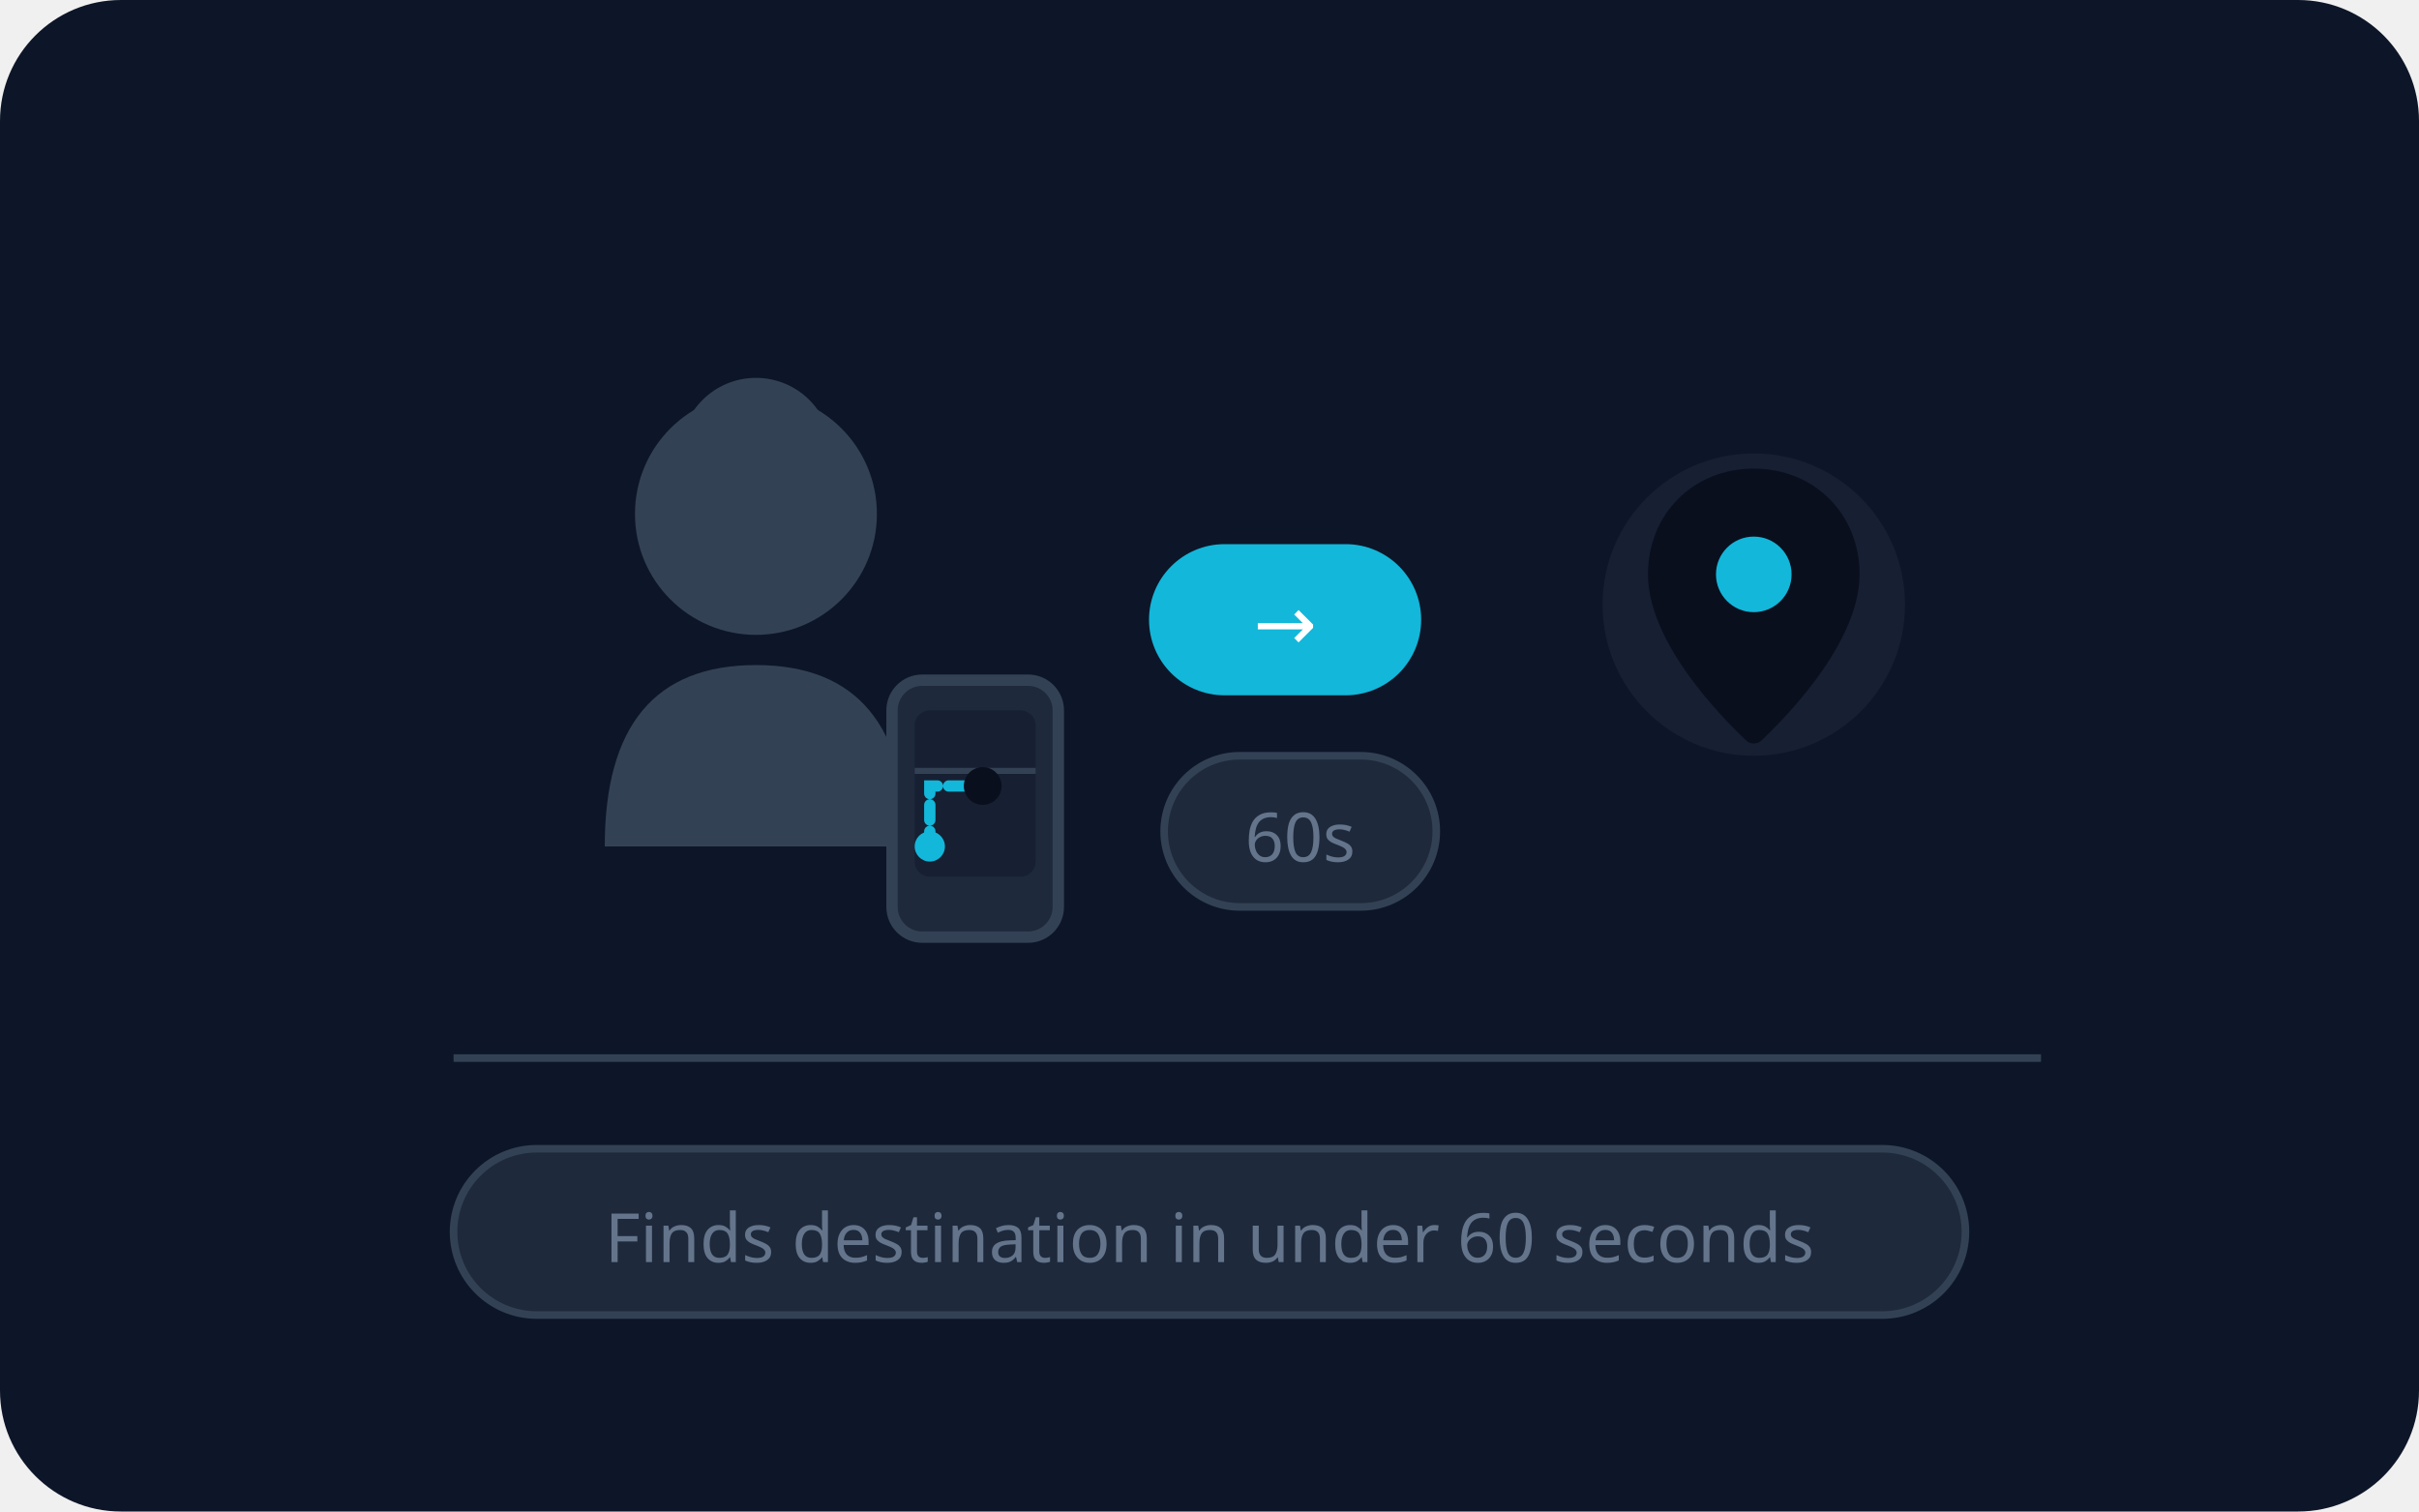
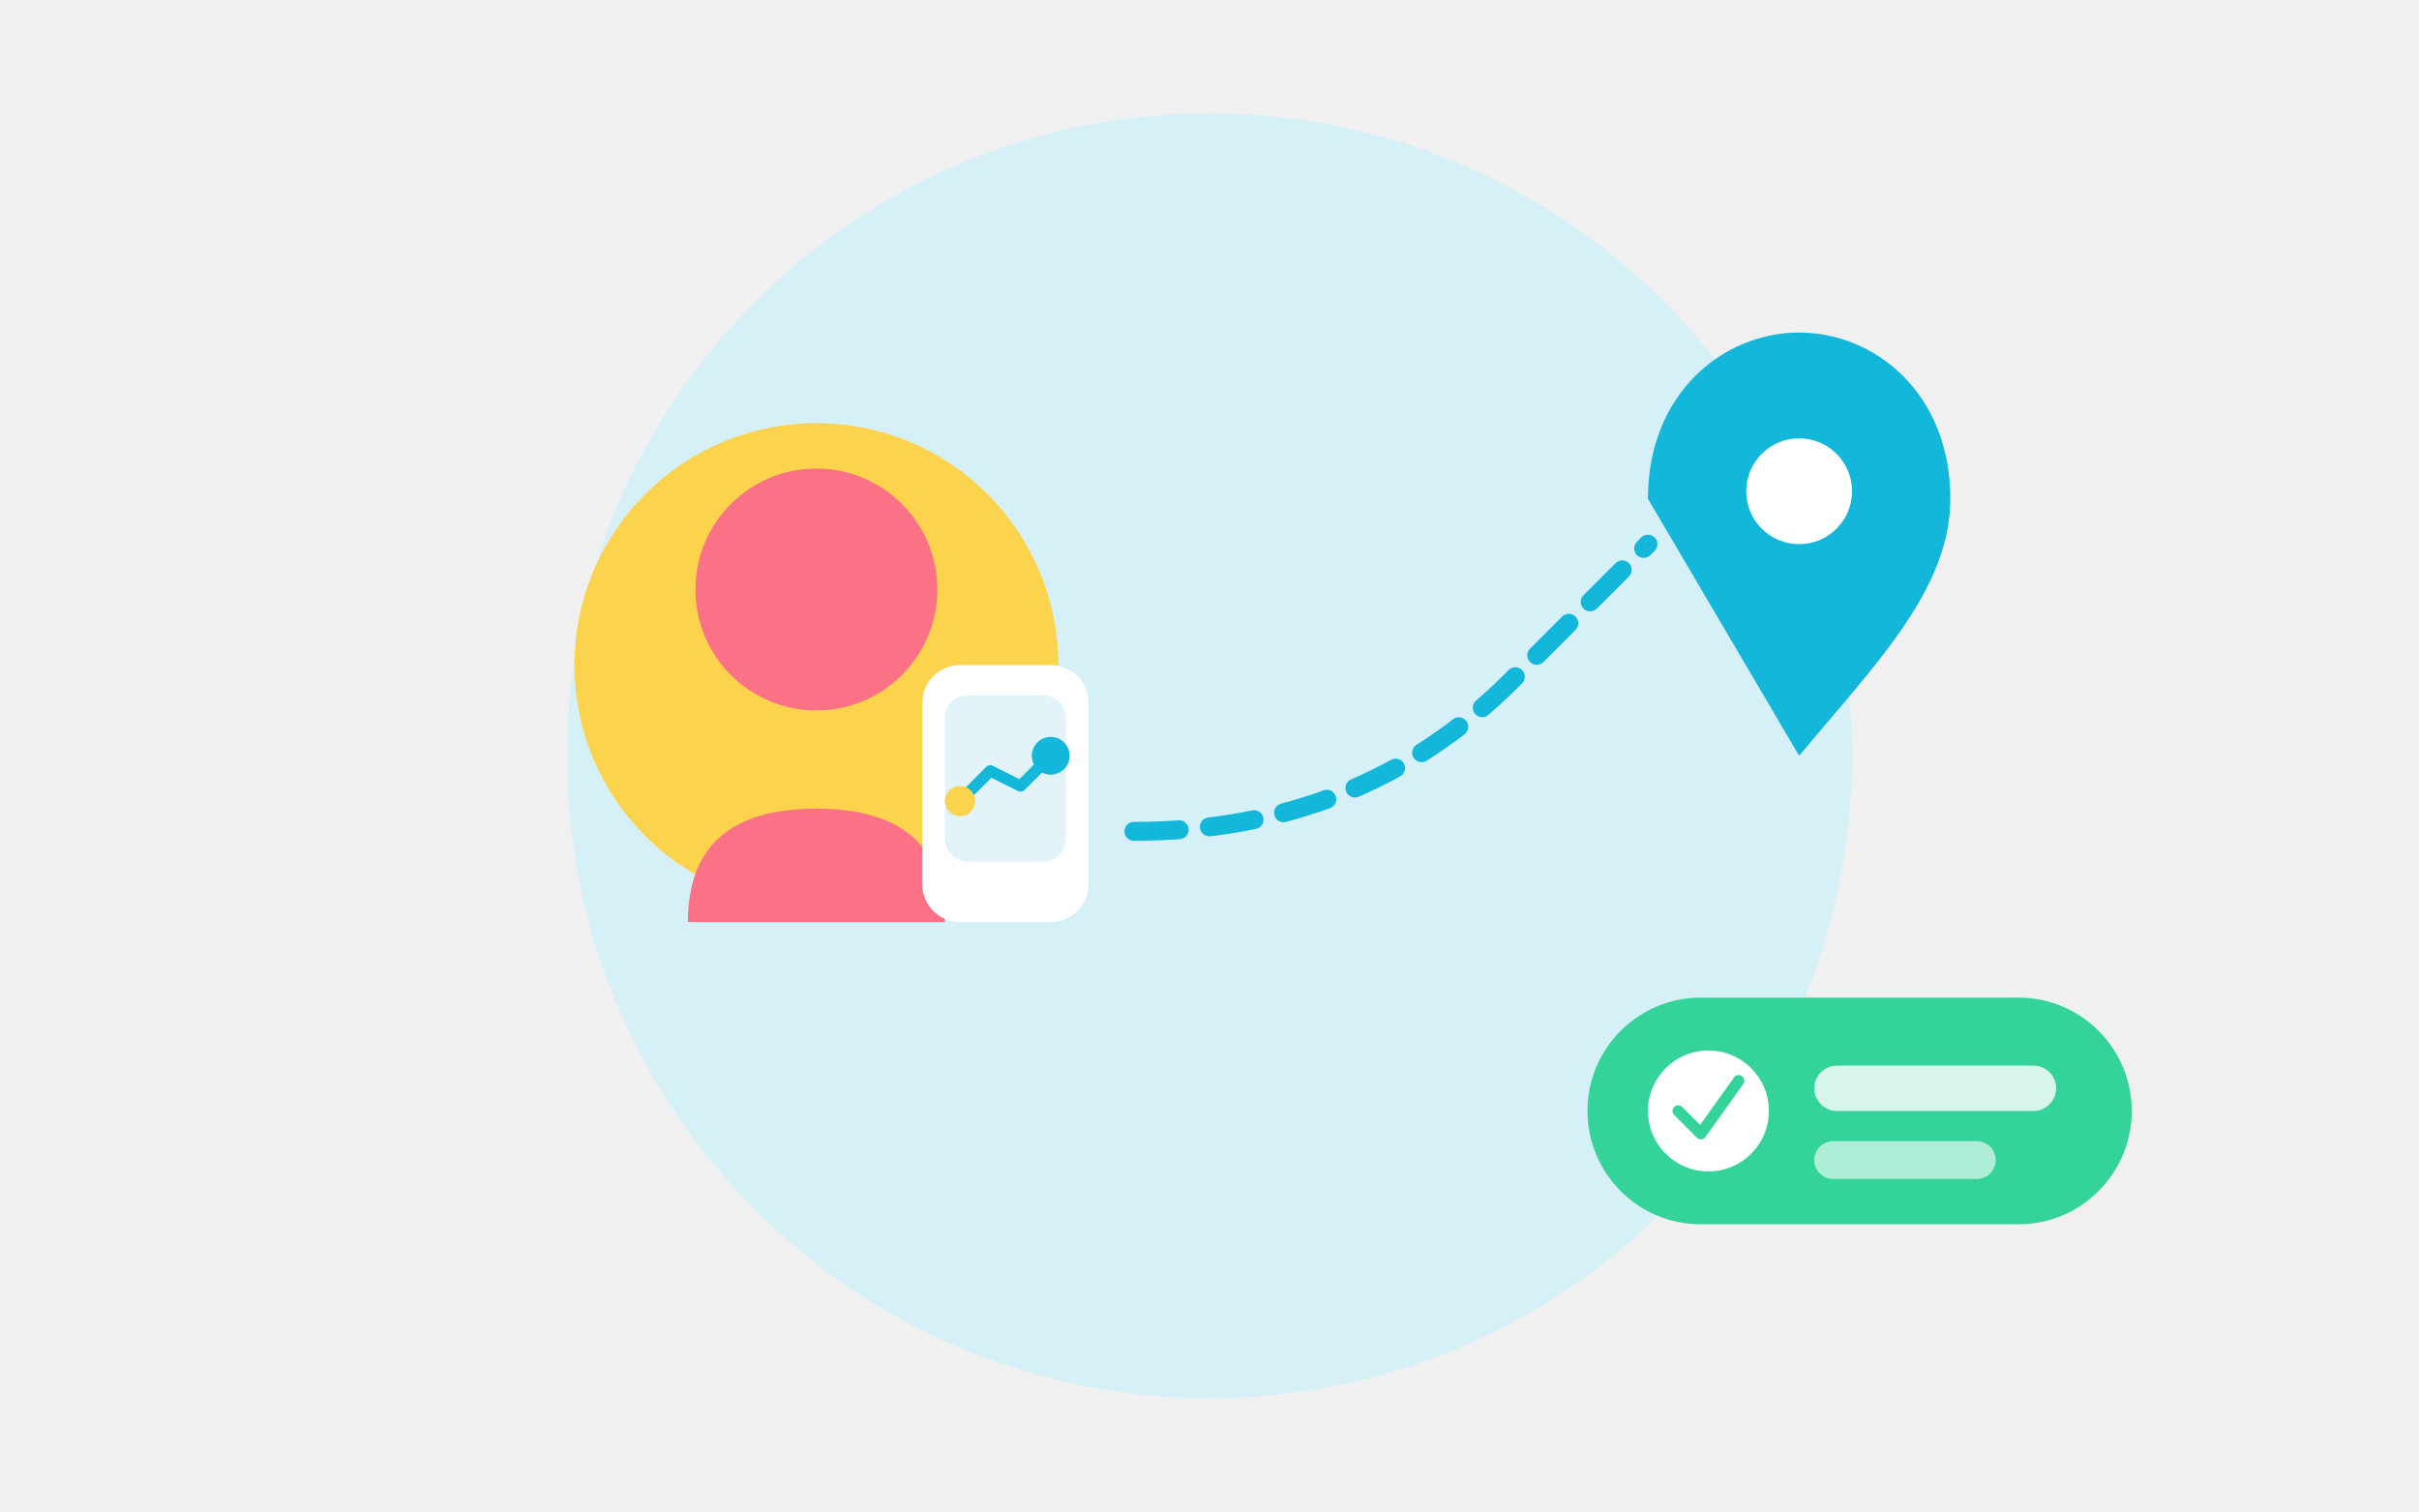
- <svg xmlns="http://www.w3.org/2000/svg" width="320" height="200" viewBox="0 0 320 200" fill="none">
-   <rect width="320" height="200" rx="16" fill="#0D1628" />
-   <circle cx="100" cy="68" r="16" fill="#334155" />
-   <circle cx="100" cy="60" r="10" fill="#334155" />
-   <path d="M80 112 Q80 88 100 88 Q120 88 120 112" fill="#334155" />
-   <rect x="118" y="90" width="22" height="34" rx="4" fill="#1E293B" stroke="#334155" stroke-width="1.5" />
-   <rect x="121" y="94" width="16" height="22" rx="2" fill="#162032" />
-   <line x1="121" y1="102" x2="137" y2="102" stroke="#334155" stroke-width="0.8" />
-   <path d="M123 112 L123 104 L130 104" stroke="#13B7DA" stroke-width="1.5" stroke-dasharray="2,1.5" fill="none" stroke-linecap="round" />
-   <circle cx="123" cy="112" r="2" fill="#13B7DA" />
-   <circle cx="130" cy="104" r="2.5" fill="#0A0F1E" />
-   <rect x="152" y="72" width="36" height="20" rx="10" fill="#13B7DA" />
-   <text x="170" y="86" font-family="system-ui,sans-serif" font-size="10" fill="white" text-anchor="middle">→</text>
-   <rect x="154" y="100" width="36" height="20" rx="10" fill="#1E293B" stroke="#334155" stroke-width="1" />
-   <text x="172" y="114" font-family="system-ui,sans-serif" font-size="9" fill="#64748B" text-anchor="middle">60s</text>
-   <circle cx="232" cy="80" r="20" fill="#162032" />
-   <path d="M232 62C224 62 218 68 218 76C218 86 230 97 231 98C231.5 98.5 232.5 98.5 233 98C234 97 246 86 246 76C246 68 240 62 232 62Z" fill="#0A0F1E" />
-   <circle cx="232" cy="76" r="5" fill="#13B7DA" />
-   <line x1="60" y1="140" x2="270" y2="140" stroke="#334155" stroke-width="1" />
-   <rect x="60" y="152" width="200" height="22" rx="11" fill="#1E293B" stroke="#334155" stroke-width="1" />
-   <text x="160" y="167" font-family="system-ui,sans-serif" font-size="9" fill="#64748B" text-anchor="middle" font-weight="500">Finds destination in under 60 seconds</text>
+ <svg xmlns="http://www.w3.org/2000/svg" viewBox="0 0 320 200" fill="none">
+   <circle cx="160" cy="100" r="85" fill="#D6F0F8" />
+   <circle cx="108" cy="88" r="32" fill="#FCD34D" />
+   <circle cx="108" cy="78" r="16" fill="#FB7185" />
+   <path d="M91 122 Q91 107 108 107 Q125 107 125 122" fill="#FB7185" />
+   <rect x="122" y="88" width="22" height="34" rx="5" fill="white" />
+   <rect x="125" y="92" width="16" height="22" rx="3" fill="#E2F4F8" />
+   <path d="M127 106 L131 102 L135 104 L139 100" stroke="#13B7DA" stroke-width="1.5" fill="none" stroke-linecap="round" stroke-linejoin="round" />
+   <circle cx="127" cy="106" r="2" fill="#FCD34D" />
+   <circle cx="139" cy="100" r="2.5" fill="#13B7DA" />
+   <path d="M218 66 C218 52 228 44 238 44 C248 44 258 52 258 66 C258 78 248 88 238 100 Z" fill="#13B7DA" />
+   <circle cx="238" cy="65" r="7" fill="white" />
+   <path d="M150 110 Q180 110 200 90 Q212 78 218 72" stroke="#13B7DA" stroke-width="2.5" stroke-dasharray="6,4" stroke-linecap="round" fill="none" />
+   <rect x="210" y="132" width="72" height="30" rx="15" fill="#34D399" />
+   <circle cx="226" cy="147" r="8" fill="white" />
+   <path d="M222 147 L225 150 L230 143" stroke="#34D399" stroke-width="1.5" stroke-linecap="round" stroke-linejoin="round" fill="none" />
+   <rect x="240" y="141" width="32" height="6" rx="3" fill="white" opacity="0.8" />
+   <rect x="240" y="151" width="24" height="5" rx="2.5" fill="white" opacity="0.6" />
</svg>
